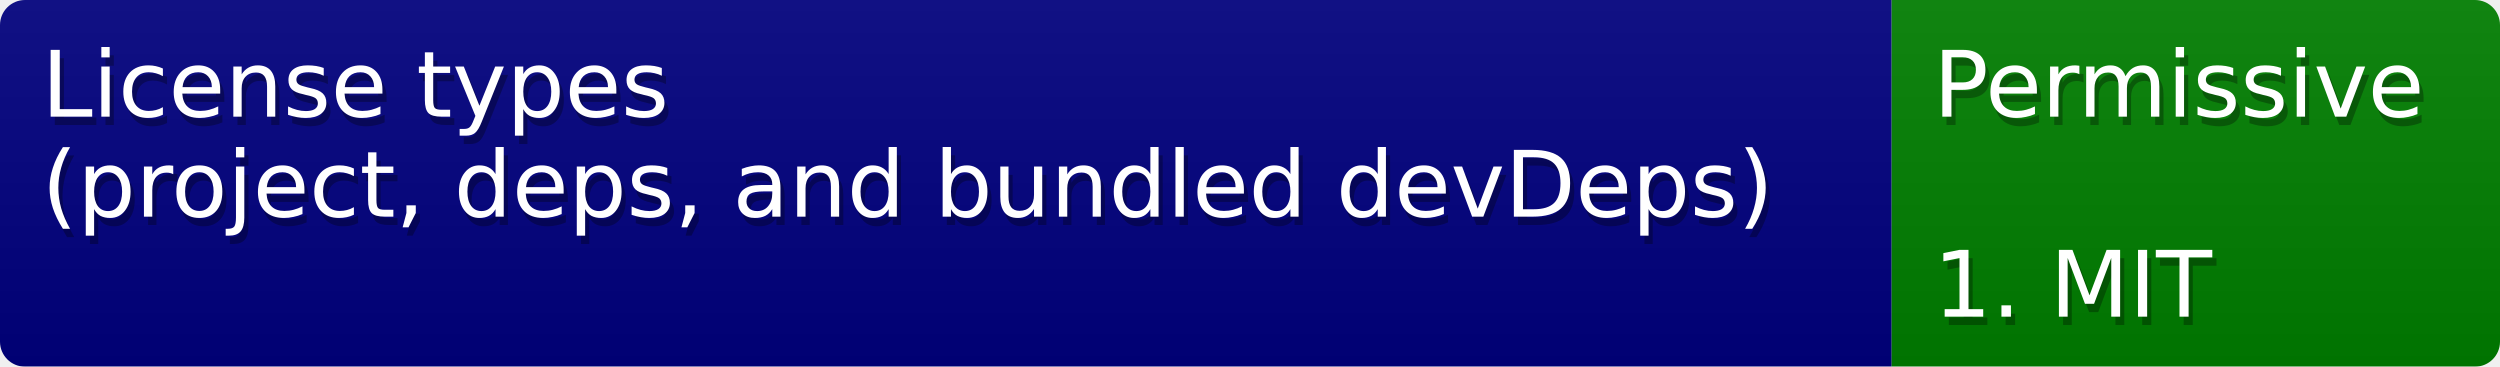
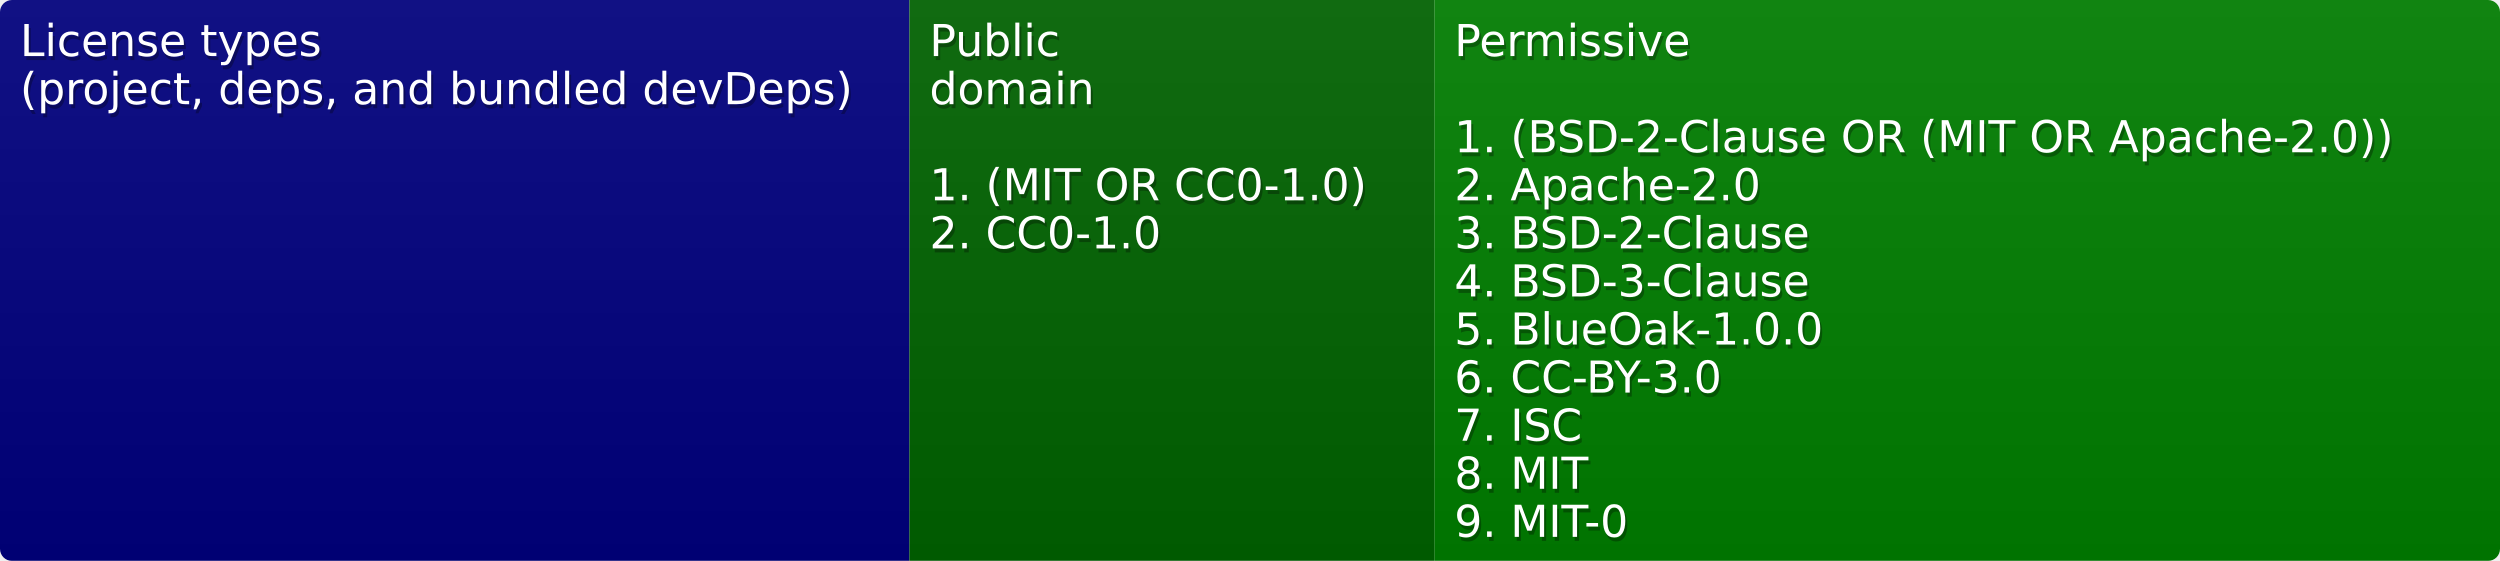
- <svg xmlns="http://www.w3.org/2000/svg" width="300" height="44">
+ <svg xmlns="http://www.w3.org/2000/svg" width="624" height="140">
  <defs>
    <style>text{font-size:11px;font-family:Verdana,DejaVu Sans,Geneva,sans-serif}text.shadow{fill:#010101;fill-opacity:.3}text.high{fill:#fff}</style>
    <linearGradient id="smooth" x2="0" y2="100%">
      <stop offset="0" stop-color="#aaa" stop-opacity=".1" />
      <stop offset="1" stop-opacity=".1" />
    </linearGradient>
    <mask id="round">
      <rect width="100%" height="100%" rx="3" fill="#fff" />
    </mask>
  </defs>
  <g id="bg" mask="url(#round)">
-     <path fill="navy" d="M0 0h227v44H0z" />
-     <path fill="green" d="M227 0h73v44h-73z" />
-     <path fill="url(#smooth)" d="M0 0h300v44H0z" />
+     <path fill="navy" d="M0 0h227v140H0z" />
+     <path fill="#006400" d="M227 0h131v140H227z" />
+     <path fill="green" d="M358 0h266v140H358z" />
+     <path fill="url(#smooth)" d="M0 0h624v140H0z" />
  </g>
  <g id="fg">
    <text class="shadow" x="5.5" y="15">License types</text>
    <text class="high" x="5" y="14">License types</text>
    <text class="shadow" x="5.5" y="27">(project, deps, and bundled devDeps)</text>
    <text class="high" x="5" y="26">(project, deps, and bundled devDeps)</text>
-     <text class="shadow" x="232.5" y="15">Permissive</text>
-     <text class="high" x="232" y="14">Permissive</text>
-     <text class="shadow" x="232.5" y="39">1. MIT</text>
-     <text class="high" x="232" y="38">1. MIT</text>
+     <text class="shadow" x="232.5" y="15">Public</text>
+     <text class="high" x="232" y="14">Public</text>
+     <text class="shadow" x="232.5" y="27">domain</text>
+     <text class="high" x="232" y="26">domain</text>
+     <text class="shadow" x="232.5" y="51">1. (MIT OR CC0-1.0)</text>
+     <text class="high" x="232" y="50">1. (MIT OR CC0-1.0)</text>
+     <text class="shadow" x="232.5" y="63">2. CC0-1.0</text>
+     <text class="high" x="232" y="62">2. CC0-1.0</text>
+     <text class="shadow" x="363.5" y="15">Permissive</text>
+     <text class="high" x="363" y="14">Permissive</text>
+     <text class="shadow" x="363.5" y="39">1. (BSD-2-Clause OR (MIT OR Apache-2.0))</text>
+     <text class="high" x="363" y="38">1. (BSD-2-Clause OR (MIT OR Apache-2.0))</text>
+     <text class="shadow" x="363.5" y="51">2. Apache-2.0</text>
+     <text class="high" x="363" y="50">2. Apache-2.0</text>
+     <text class="shadow" x="363.5" y="63">3. BSD-2-Clause</text>
+     <text class="high" x="363" y="62">3. BSD-2-Clause</text>
+     <text class="shadow" x="363.5" y="75">4. BSD-3-Clause</text>
+     <text class="high" x="363" y="74">4. BSD-3-Clause</text>
+     <text class="shadow" x="363.5" y="87">5. BlueOak-1.0.0</text>
+     <text class="high" x="363" y="86">5. BlueOak-1.0.0</text>
+     <text class="shadow" x="363.5" y="99">6. CC-BY-3.0</text>
+     <text class="high" x="363" y="98">6. CC-BY-3.0</text>
+     <text class="shadow" x="363.5" y="111">7. ISC</text>
+     <text class="high" x="363" y="110">7. ISC</text>
+     <text class="shadow" x="363.5" y="123">8. MIT</text>
+     <text class="high" x="363" y="122">8. MIT</text>
+     <text class="shadow" x="363.5" y="135">9. MIT-0</text>
+     <text class="high" x="363" y="134">9. MIT-0</text>
  </g>
</svg>
